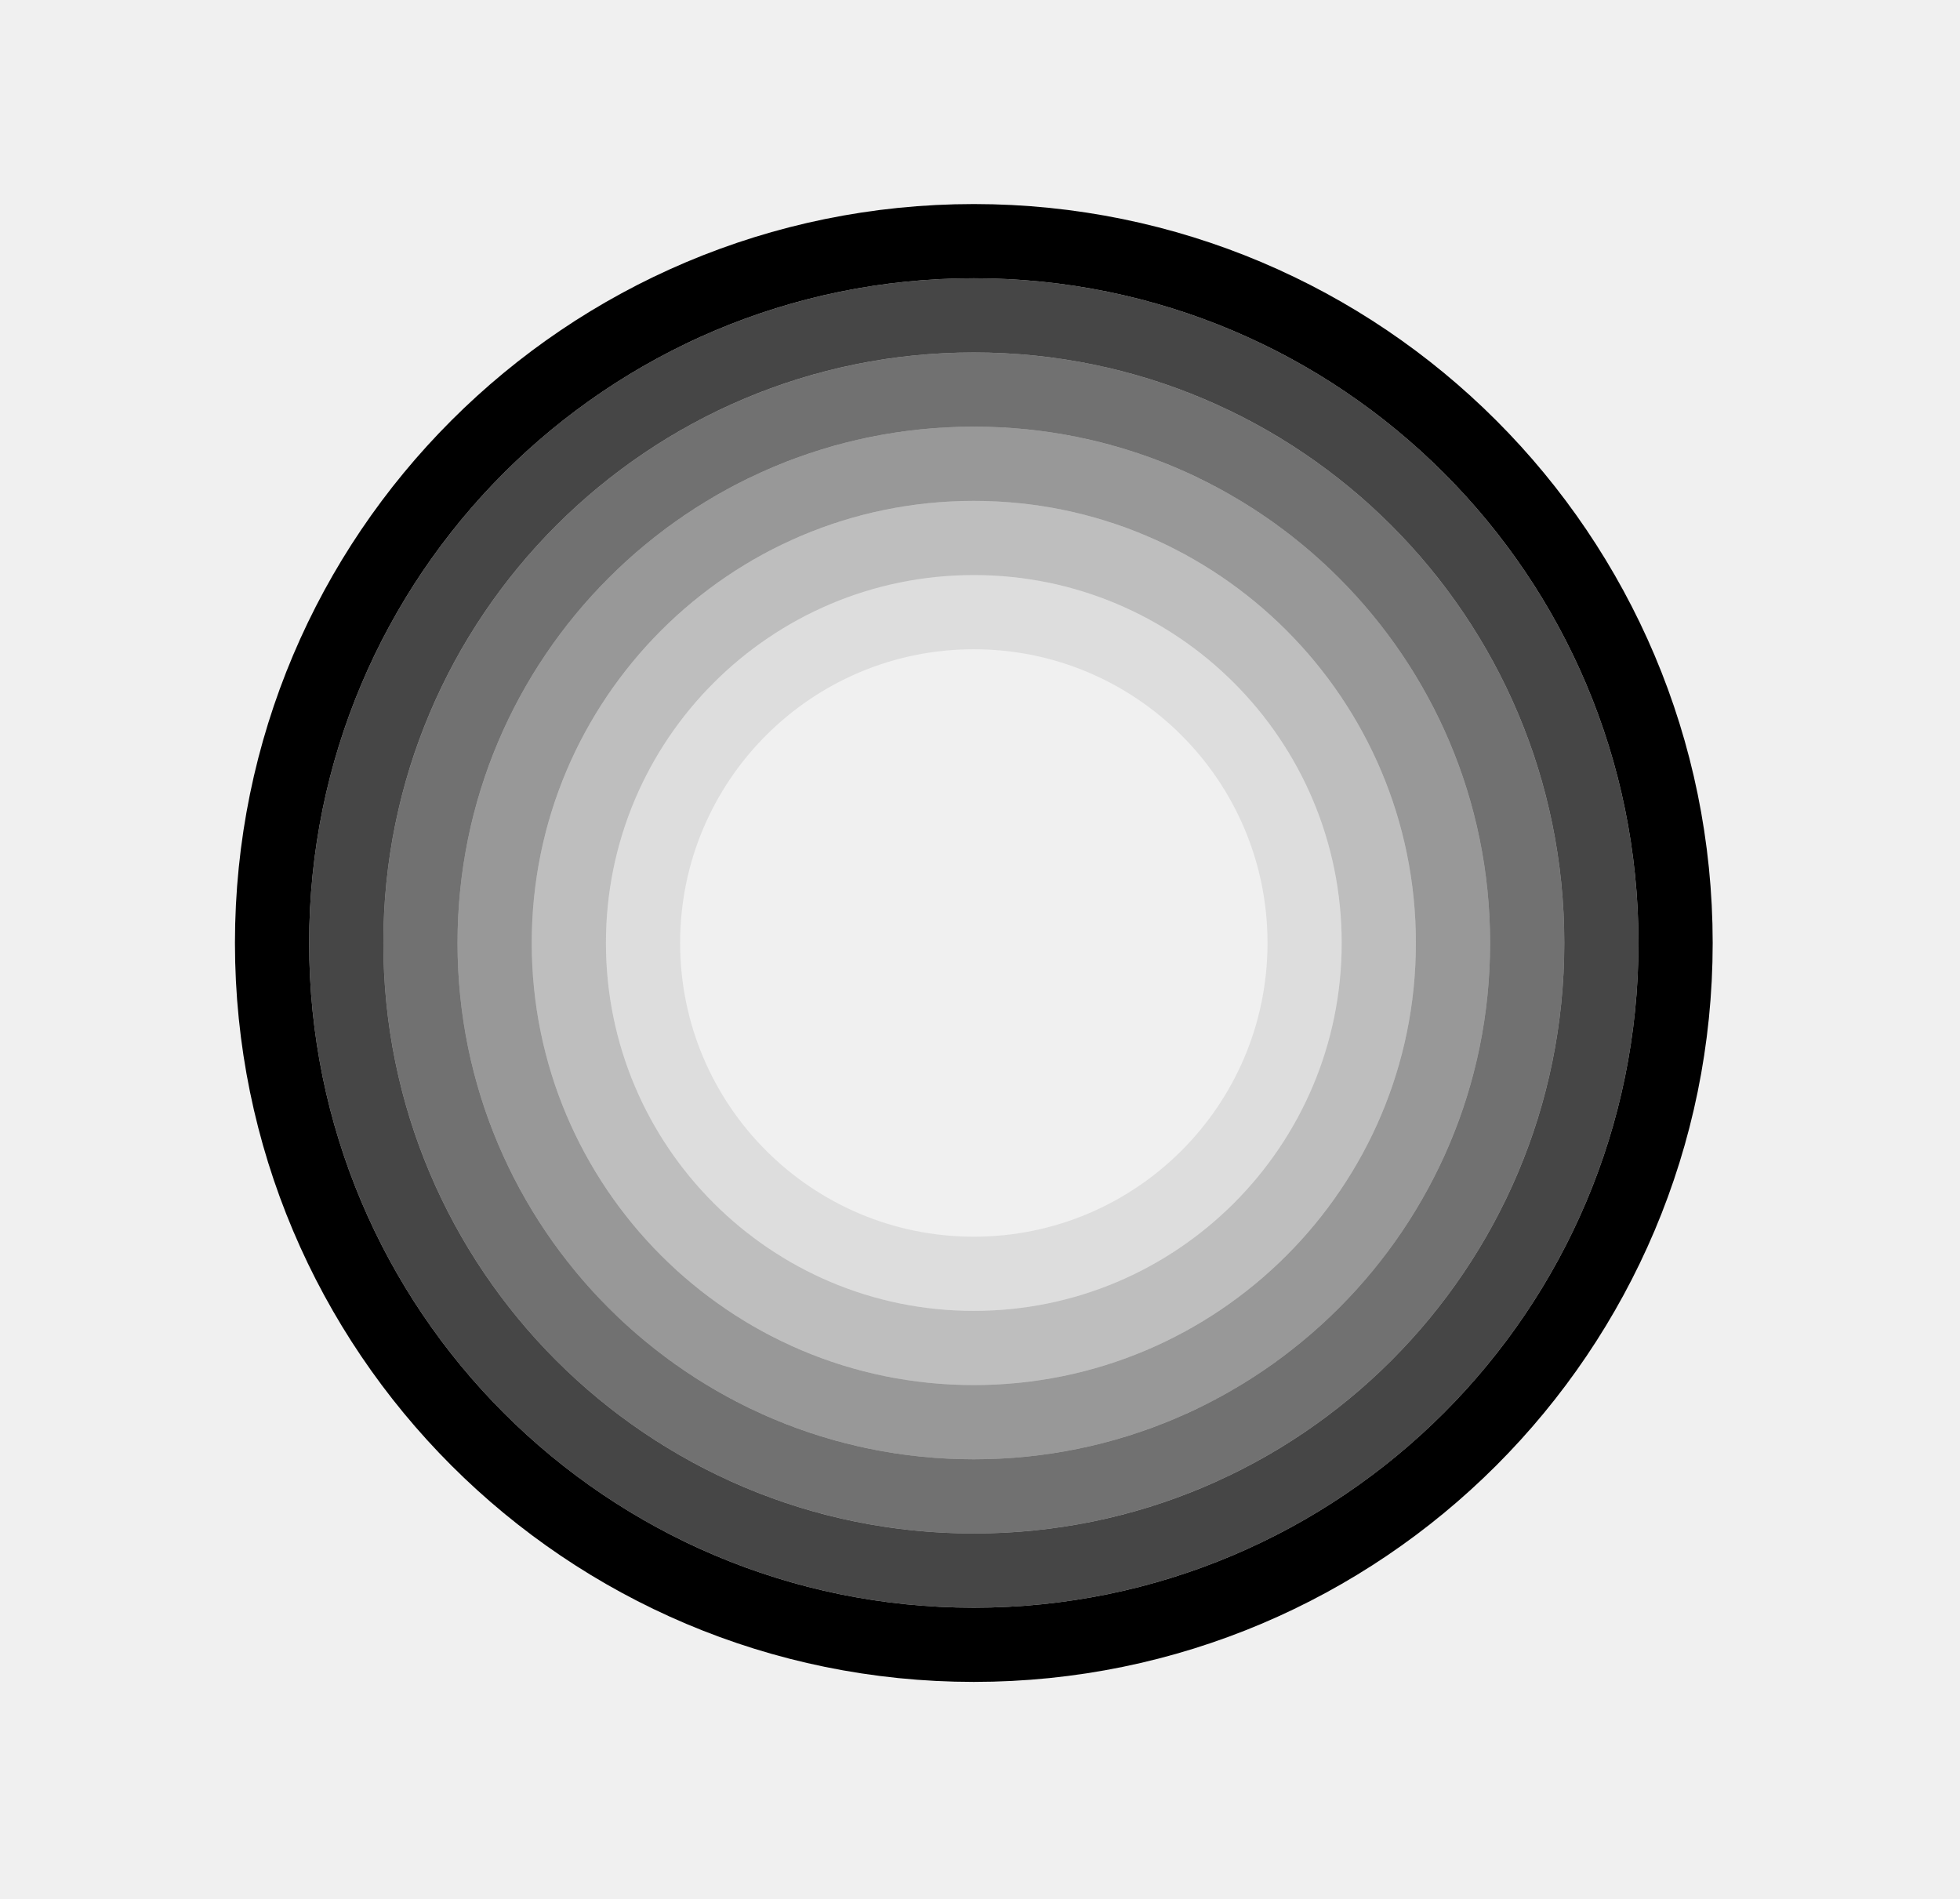
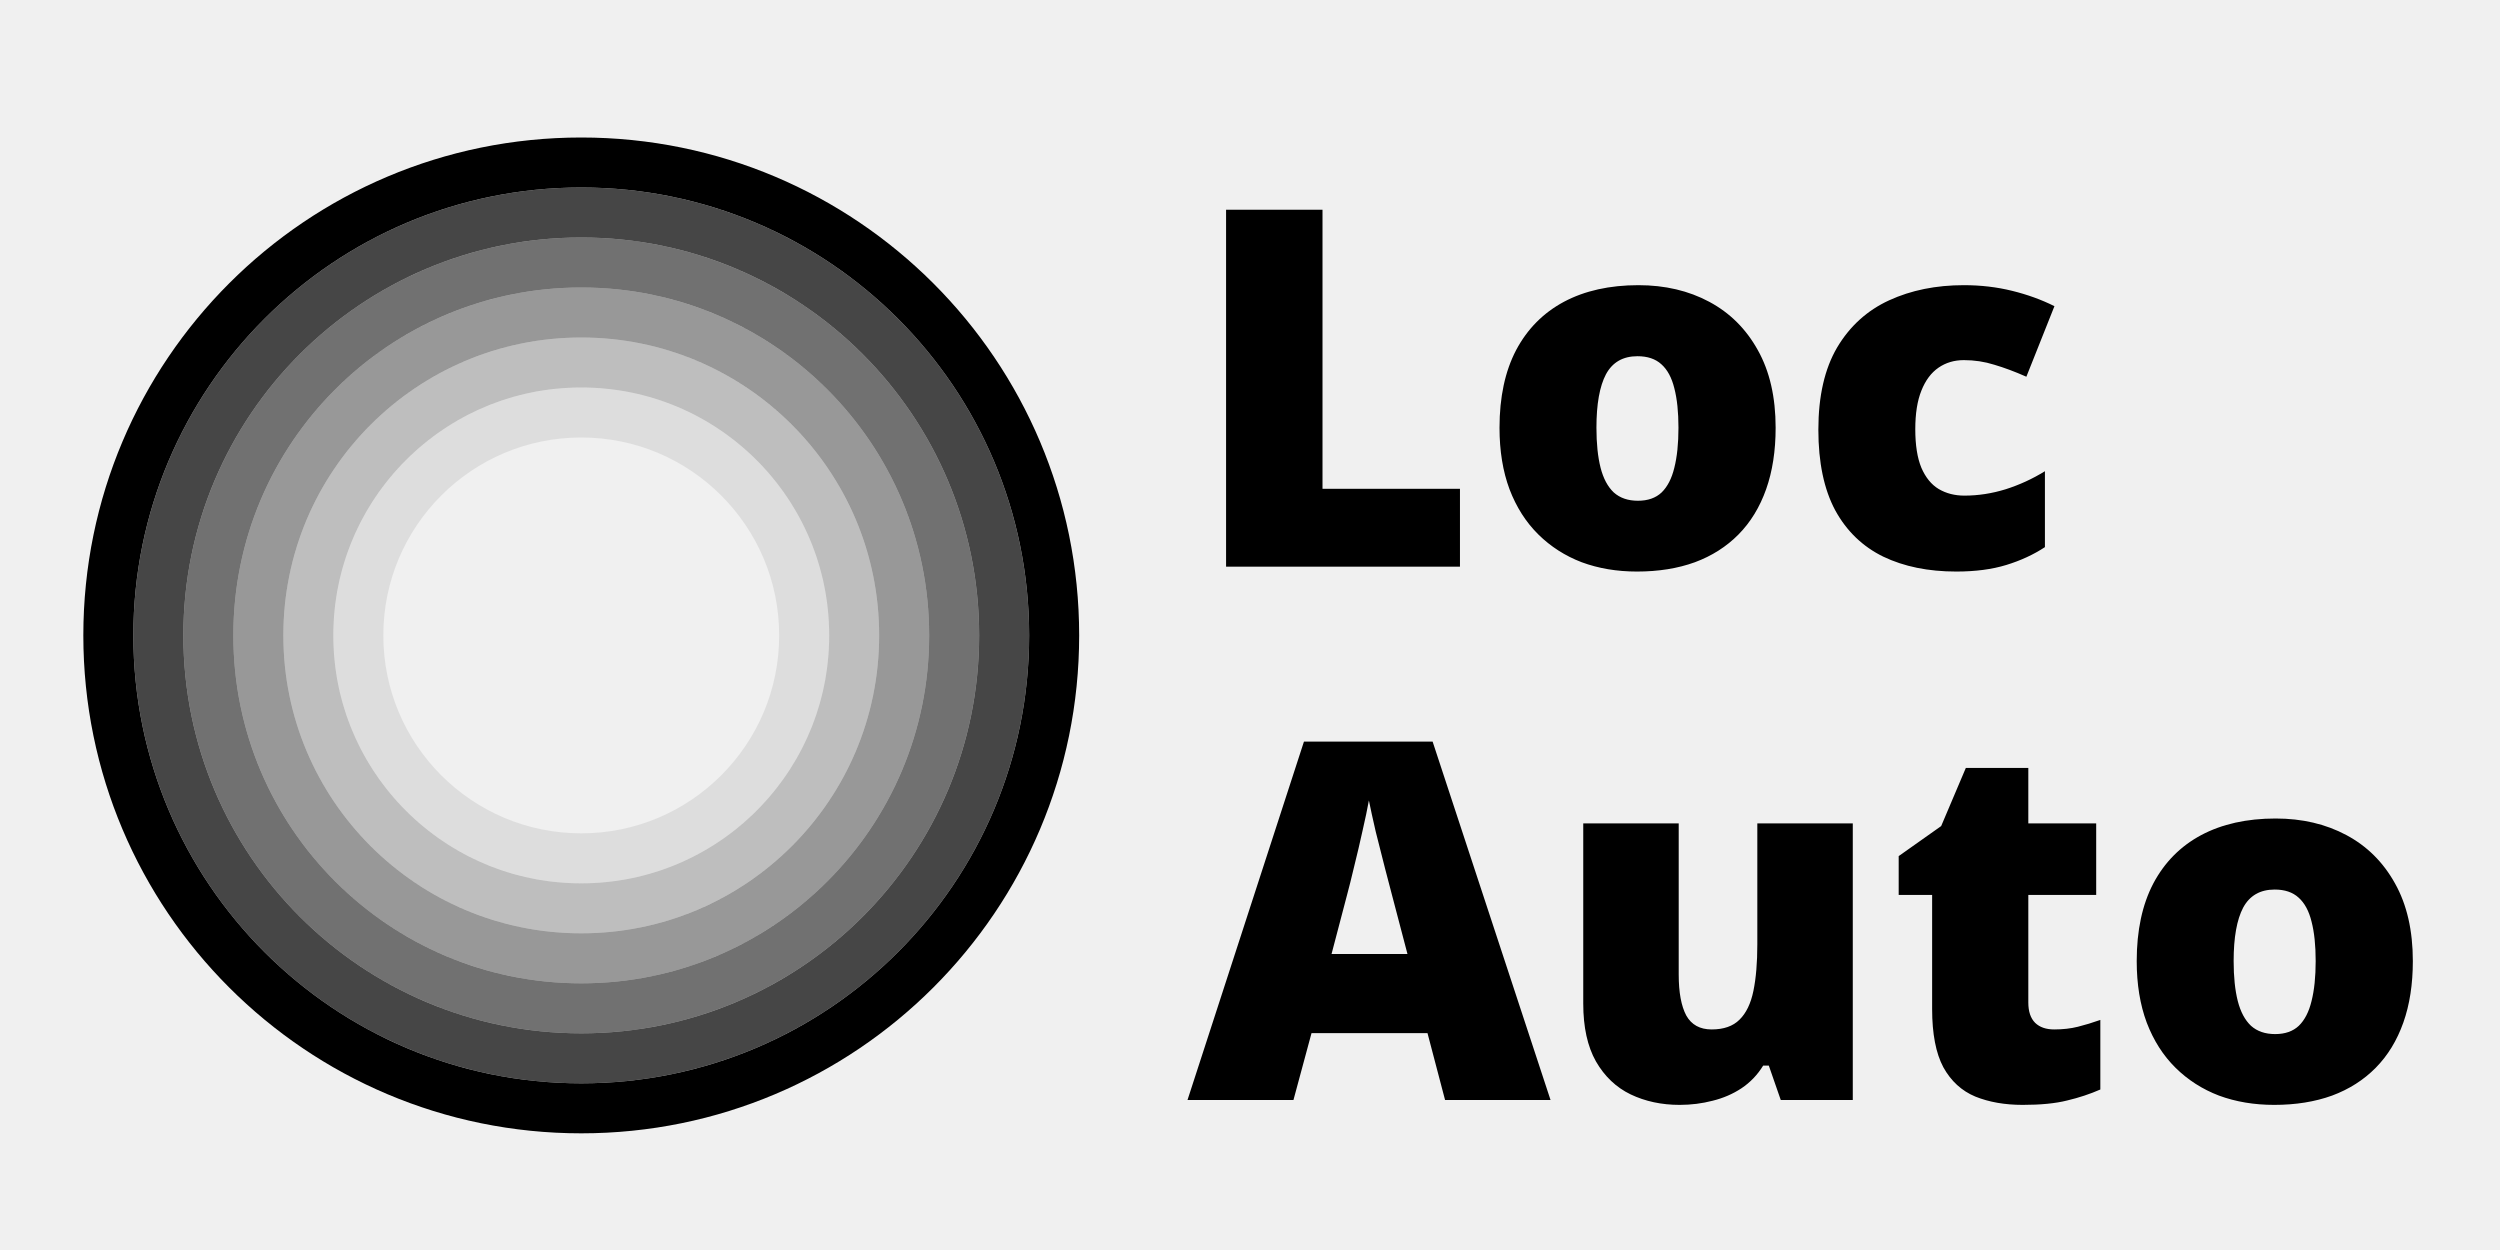
- <svg xmlns="http://www.w3.org/2000/svg" width="317" height="307" viewBox="0 0 317 307" fill="none">
-   <circle cx="157.5" cy="152.5" r="113.5" stroke="black" stroke-width="12" />
-   <circle cx="157.5" cy="152.5" r="101.5" stroke="black" stroke-opacity="0.71" stroke-width="12" />
-   <circle cx="157.5" cy="152.5" r="89.5" stroke="black" stroke-opacity="0.53" stroke-width="12" />
-   <circle cx="157.5" cy="152.5" r="77.5" stroke="black" stroke-opacity="0.37" stroke-width="12" />
-   <circle cx="157.5" cy="152.5" r="65.5" stroke="black" stroke-opacity="0.21" stroke-width="12" />
-   <circle cx="157.5" cy="152.5" r="53.5" stroke="black" stroke-opacity="0.08" stroke-width="12" />
+ <svg xmlns="http://www.w3.org/2000/svg" width="600" height="300" viewBox="0 0 600 300" fill="none">
+   <g clip-path="url(#clip0_0_1)">
+     <circle cx="139.5" cy="152.5" r="113.5" stroke="black" stroke-width="12" />
+     <circle cx="139.5" cy="152.5" r="101.5" stroke="black" stroke-opacity="0.71" stroke-width="12" />
+     <circle cx="139.5" cy="152.5" r="89.5" stroke="black" stroke-opacity="0.53" stroke-width="12" />
+     <circle cx="139.5" cy="152.5" r="77.5" stroke="black" stroke-opacity="0.37" stroke-width="12" />
+     <circle cx="139.5" cy="152.5" r="65.5" stroke="black" stroke-opacity="0.21" stroke-width="12" />
+     <circle cx="139.5" cy="152.5" r="53.5" stroke="black" stroke-opacity="0.08" stroke-width="12" />
+     <path d="M346.816 264L342.598 247.945H314.766L310.43 264H285L312.949 177.984H343.828L372.129 264H346.816ZM337.793 228.961L334.102 214.898C333.711 213.375 333.145 211.207 332.402 208.395C331.66 205.543 330.918 202.613 330.176 199.605C329.473 196.559 328.926 194.059 328.535 192.105C328.184 194.059 327.676 196.48 327.012 199.371C326.387 202.223 325.723 205.055 325.02 207.867C324.355 210.68 323.77 213.023 323.262 214.898L319.57 228.961H337.793ZM444.668 197.613V264H427.383L424.512 255.738H423.164C421.797 257.965 420.059 259.781 417.949 261.188C415.879 262.555 413.574 263.551 411.035 264.176C408.496 264.84 405.859 265.172 403.125 265.172C398.789 265.172 394.863 264.332 391.348 262.652C387.871 260.973 385.098 258.336 383.027 254.742C380.996 251.148 379.98 246.52 379.98 240.855V197.613H402.891V233.883C402.891 238.18 403.496 241.461 404.707 243.727C405.957 245.953 407.988 247.066 410.801 247.066C413.691 247.066 415.918 246.285 417.48 244.723C419.082 243.16 420.195 240.855 420.82 237.809C421.445 234.762 421.758 231.051 421.758 226.676V197.613H444.668ZM493.008 247.066C495.078 247.066 496.973 246.852 498.691 246.422C500.41 245.992 502.207 245.445 504.082 244.781V261.48C501.582 262.574 498.926 263.453 496.113 264.117C493.34 264.82 489.785 265.172 485.449 265.172C481.152 265.172 477.363 264.508 474.082 263.18C470.801 261.812 468.242 259.469 466.406 256.148C464.609 252.789 463.711 248.121 463.711 242.145V214.781H455.684V205.465L465.879 198.258L471.797 184.312H486.797V197.613H503.086V214.781H486.797V240.621C486.797 242.77 487.344 244.391 488.438 245.484C489.531 246.539 491.055 247.066 493.008 247.066ZM579.082 230.66C579.082 236.207 578.32 241.129 576.797 245.426C575.273 249.723 573.066 253.336 570.176 256.266C567.285 259.195 563.789 261.422 559.688 262.945C555.586 264.43 550.957 265.172 545.801 265.172C540.996 265.172 536.582 264.43 532.559 262.945C528.574 261.422 525.098 259.195 522.129 256.266C519.16 253.336 516.855 249.723 515.215 245.426C513.613 241.129 512.812 236.207 512.812 230.66C512.812 223.316 514.141 217.105 516.797 212.027C519.492 206.949 523.32 203.082 528.281 200.426C533.281 197.77 539.238 196.441 546.152 196.441C552.52 196.441 558.184 197.77 563.145 200.426C568.105 203.082 571.992 206.949 574.805 212.027C577.656 217.105 579.082 223.316 579.082 230.66ZM536.074 230.66C536.074 234.449 536.406 237.652 537.07 240.27C537.734 242.848 538.789 244.82 540.234 246.188C541.719 247.516 543.652 248.18 546.035 248.18C548.418 248.18 550.312 247.516 551.719 246.188C553.125 244.82 554.141 242.848 554.766 240.27C555.43 237.652 555.762 234.449 555.762 230.66C555.762 226.871 555.43 223.707 554.766 221.168C554.141 218.629 553.105 216.715 551.66 215.426C550.254 214.137 548.34 213.492 545.918 213.492C542.441 213.492 539.922 214.938 538.359 217.828C536.836 220.719 536.074 224.996 536.074 230.66Z" fill="black" />
+     <path d="M294.258 136V50.336H317.402V117.309H350.391V136H294.258ZM426.152 102.66C426.152 108.207 425.391 113.129 423.867 117.426C422.344 121.723 420.137 125.336 417.246 128.266C414.355 131.195 410.859 133.422 406.758 134.945C402.656 136.43 398.027 137.172 392.871 137.172C388.066 137.172 383.652 136.43 379.629 134.945C375.645 133.422 372.168 131.195 369.199 128.266C366.23 125.336 363.926 121.723 362.285 117.426C360.684 113.129 359.883 108.207 359.883 102.66C359.883 95.316 361.211 89.106 363.867 84.027C366.562 78.949 370.391 75.082 375.352 72.426C380.352 69.769 386.309 68.441 393.223 68.441C399.59 68.441 405.254 69.769 410.215 72.426C415.176 75.082 419.062 78.949 421.875 84.027C424.727 89.106 426.152 95.316 426.152 102.66ZM383.145 102.66C383.145 106.449 383.477 109.652 384.141 112.27C384.805 114.848 385.859 116.82 387.305 118.188C388.789 119.516 390.723 120.18 393.105 120.18C395.488 120.18 397.383 119.516 398.789 118.188C400.195 116.82 401.211 114.848 401.836 112.27C402.5 109.652 402.832 106.449 402.832 102.66C402.832 98.871 402.5 95.707 401.836 93.168C401.211 90.629 400.176 88.715 398.73 87.426C397.324 86.137 395.41 85.492 392.988 85.492C389.512 85.492 386.992 86.938 385.43 89.828C383.906 92.719 383.145 96.996 383.145 102.66ZM469.512 137.172C462.793 137.172 456.953 135.98 451.992 133.598C447.031 131.176 443.184 127.465 440.449 122.465C437.754 117.426 436.406 110.98 436.406 103.129C436.406 95.082 437.91 88.5 440.918 83.383C443.965 78.266 448.125 74.496 453.398 72.074C458.672 69.652 464.648 68.441 471.328 68.441C475.391 68.441 479.238 68.891 482.871 69.789C486.543 70.688 489.941 71.918 493.066 73.481L486.328 90.414C483.594 89.203 481.035 88.246 478.652 87.543C476.309 86.801 473.867 86.43 471.328 86.43C469.023 86.43 466.992 87.035 465.234 88.246C463.477 89.457 462.109 91.293 461.133 93.754C460.156 96.176 459.668 99.262 459.668 103.012C459.668 106.84 460.156 109.926 461.133 112.27C462.148 114.613 463.535 116.312 465.293 117.367C467.09 118.422 469.141 118.949 471.445 118.949C474.766 118.949 478.066 118.441 481.348 117.426C484.668 116.371 487.812 114.926 490.781 113.09V131.312C488.047 133.109 484.961 134.535 481.523 135.59C478.086 136.645 474.082 137.172 469.512 137.172Z" fill="black" />
+   </g>
+   <defs>
+     <clipPath id="clip0_0_1">
+       <rect width="600" height="300" fill="white" />
+     </clipPath>
+   </defs>
</svg>
